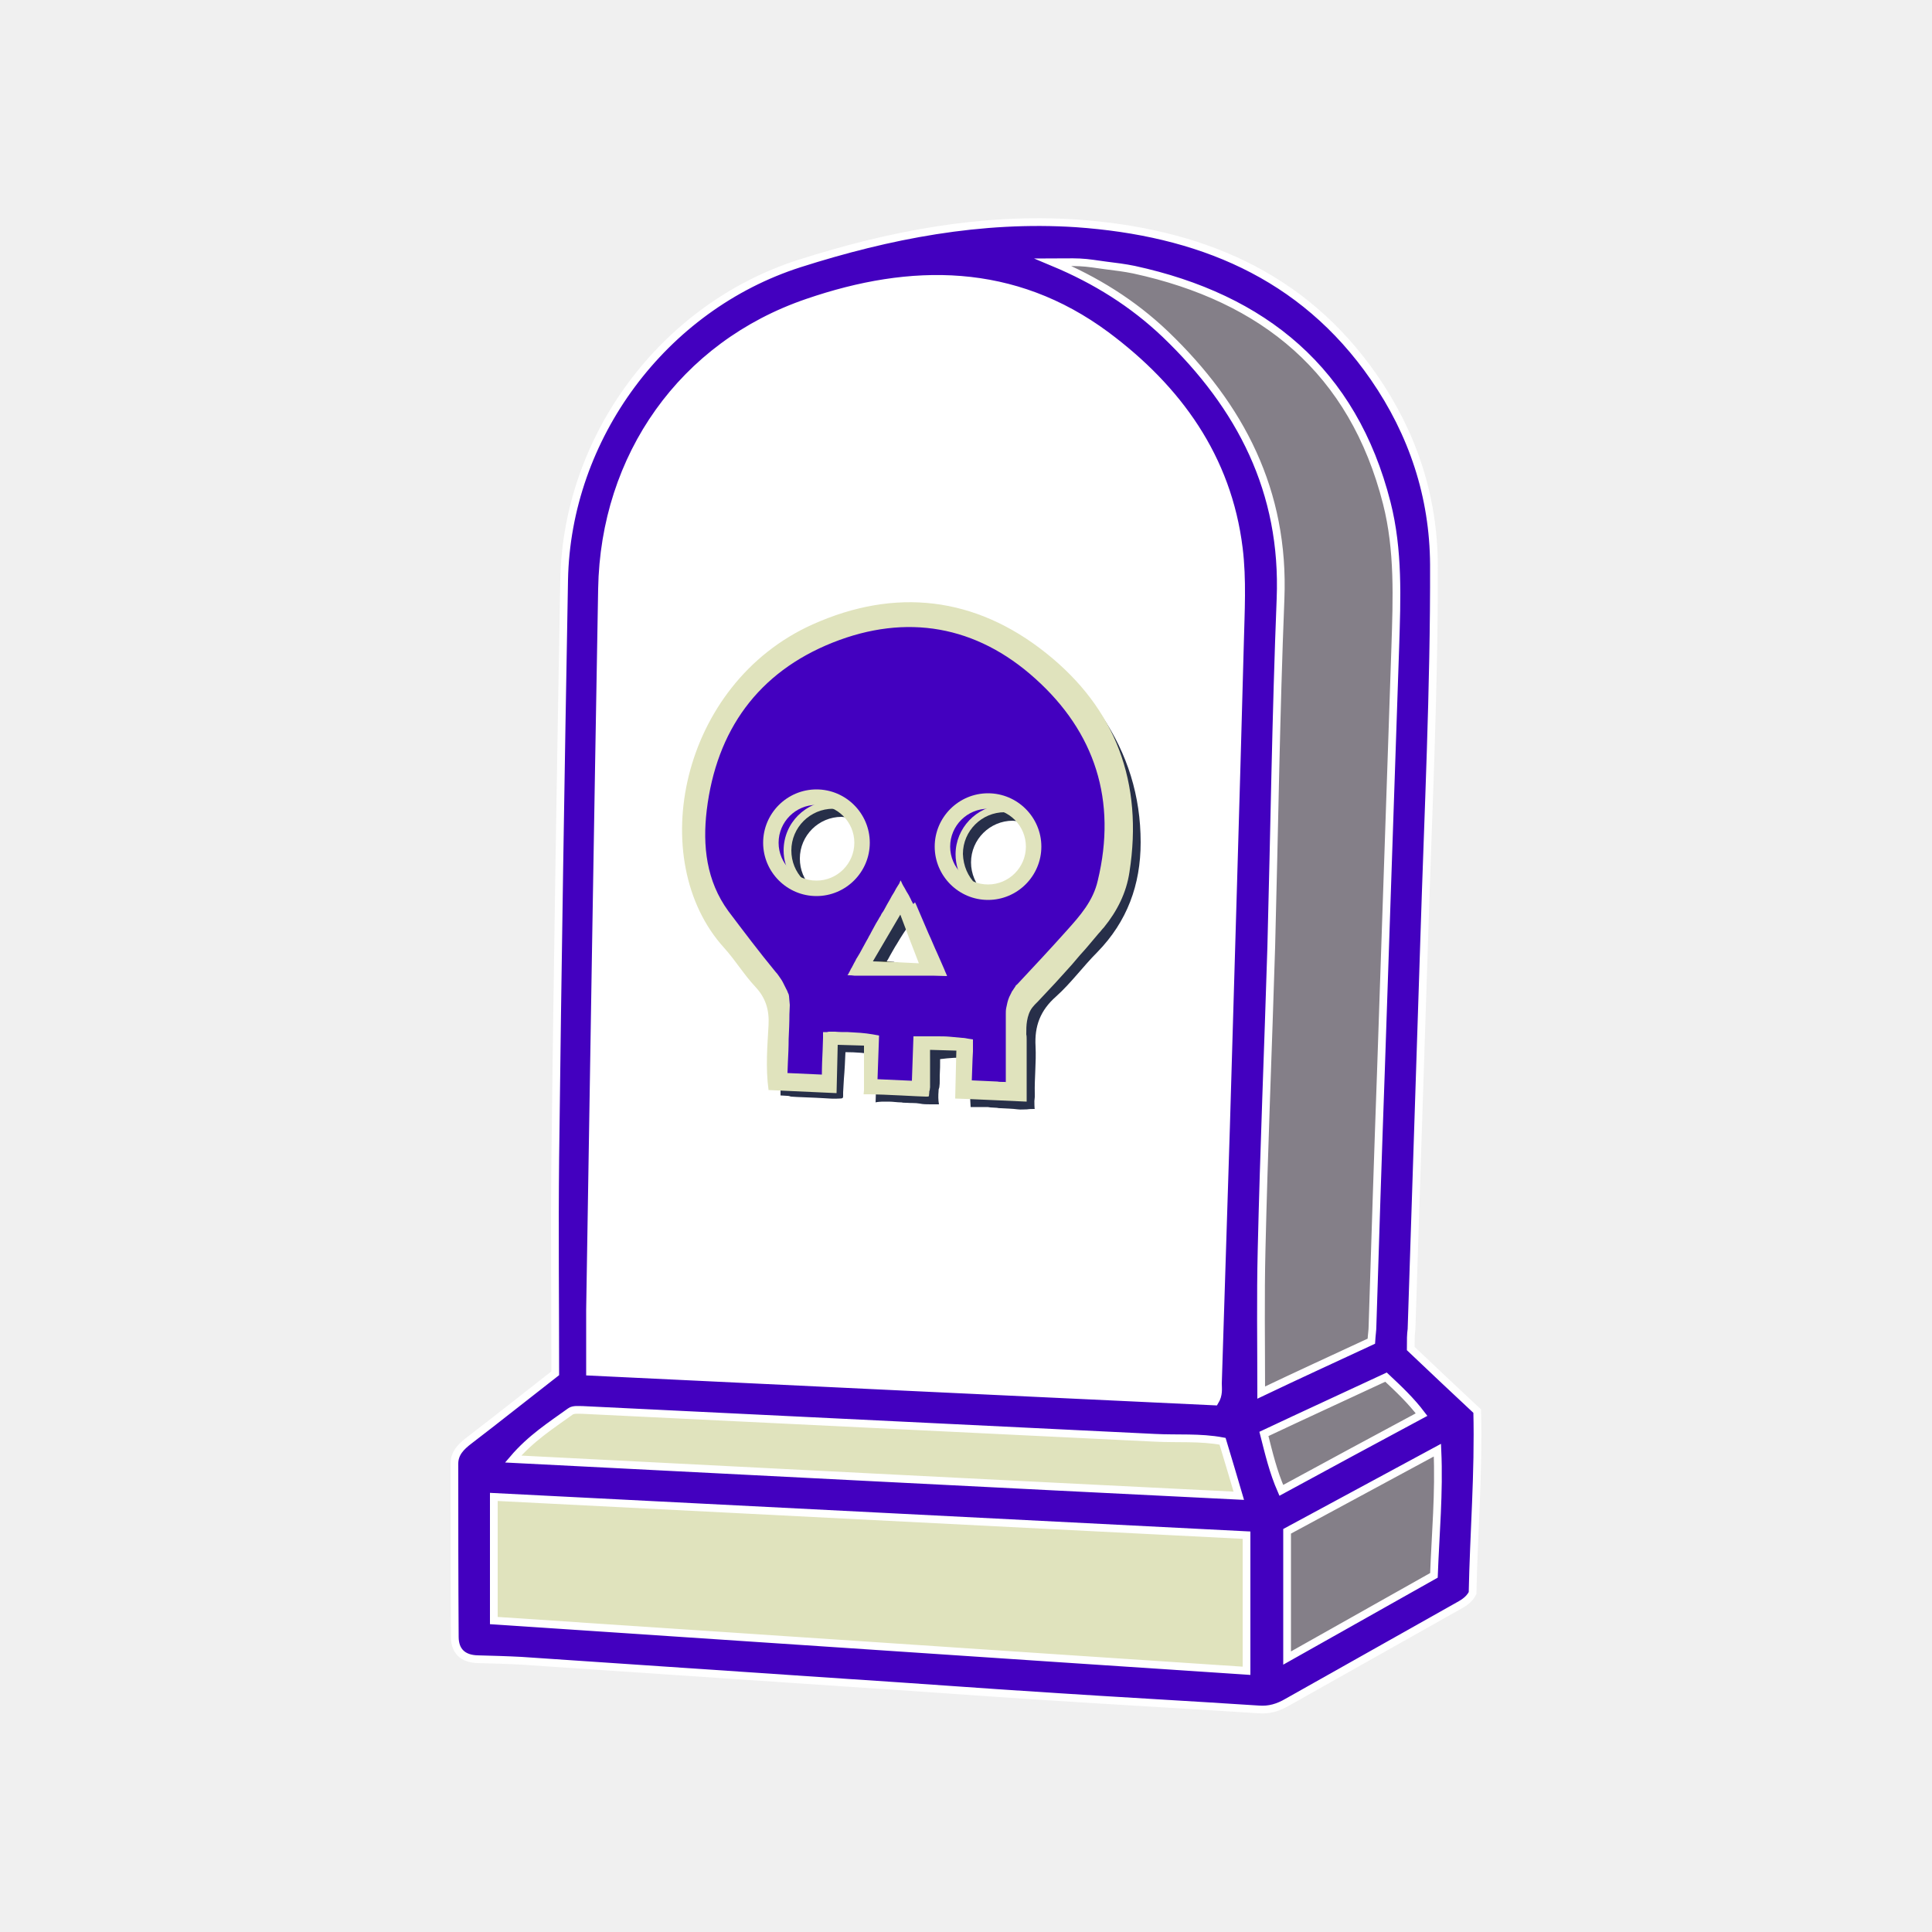
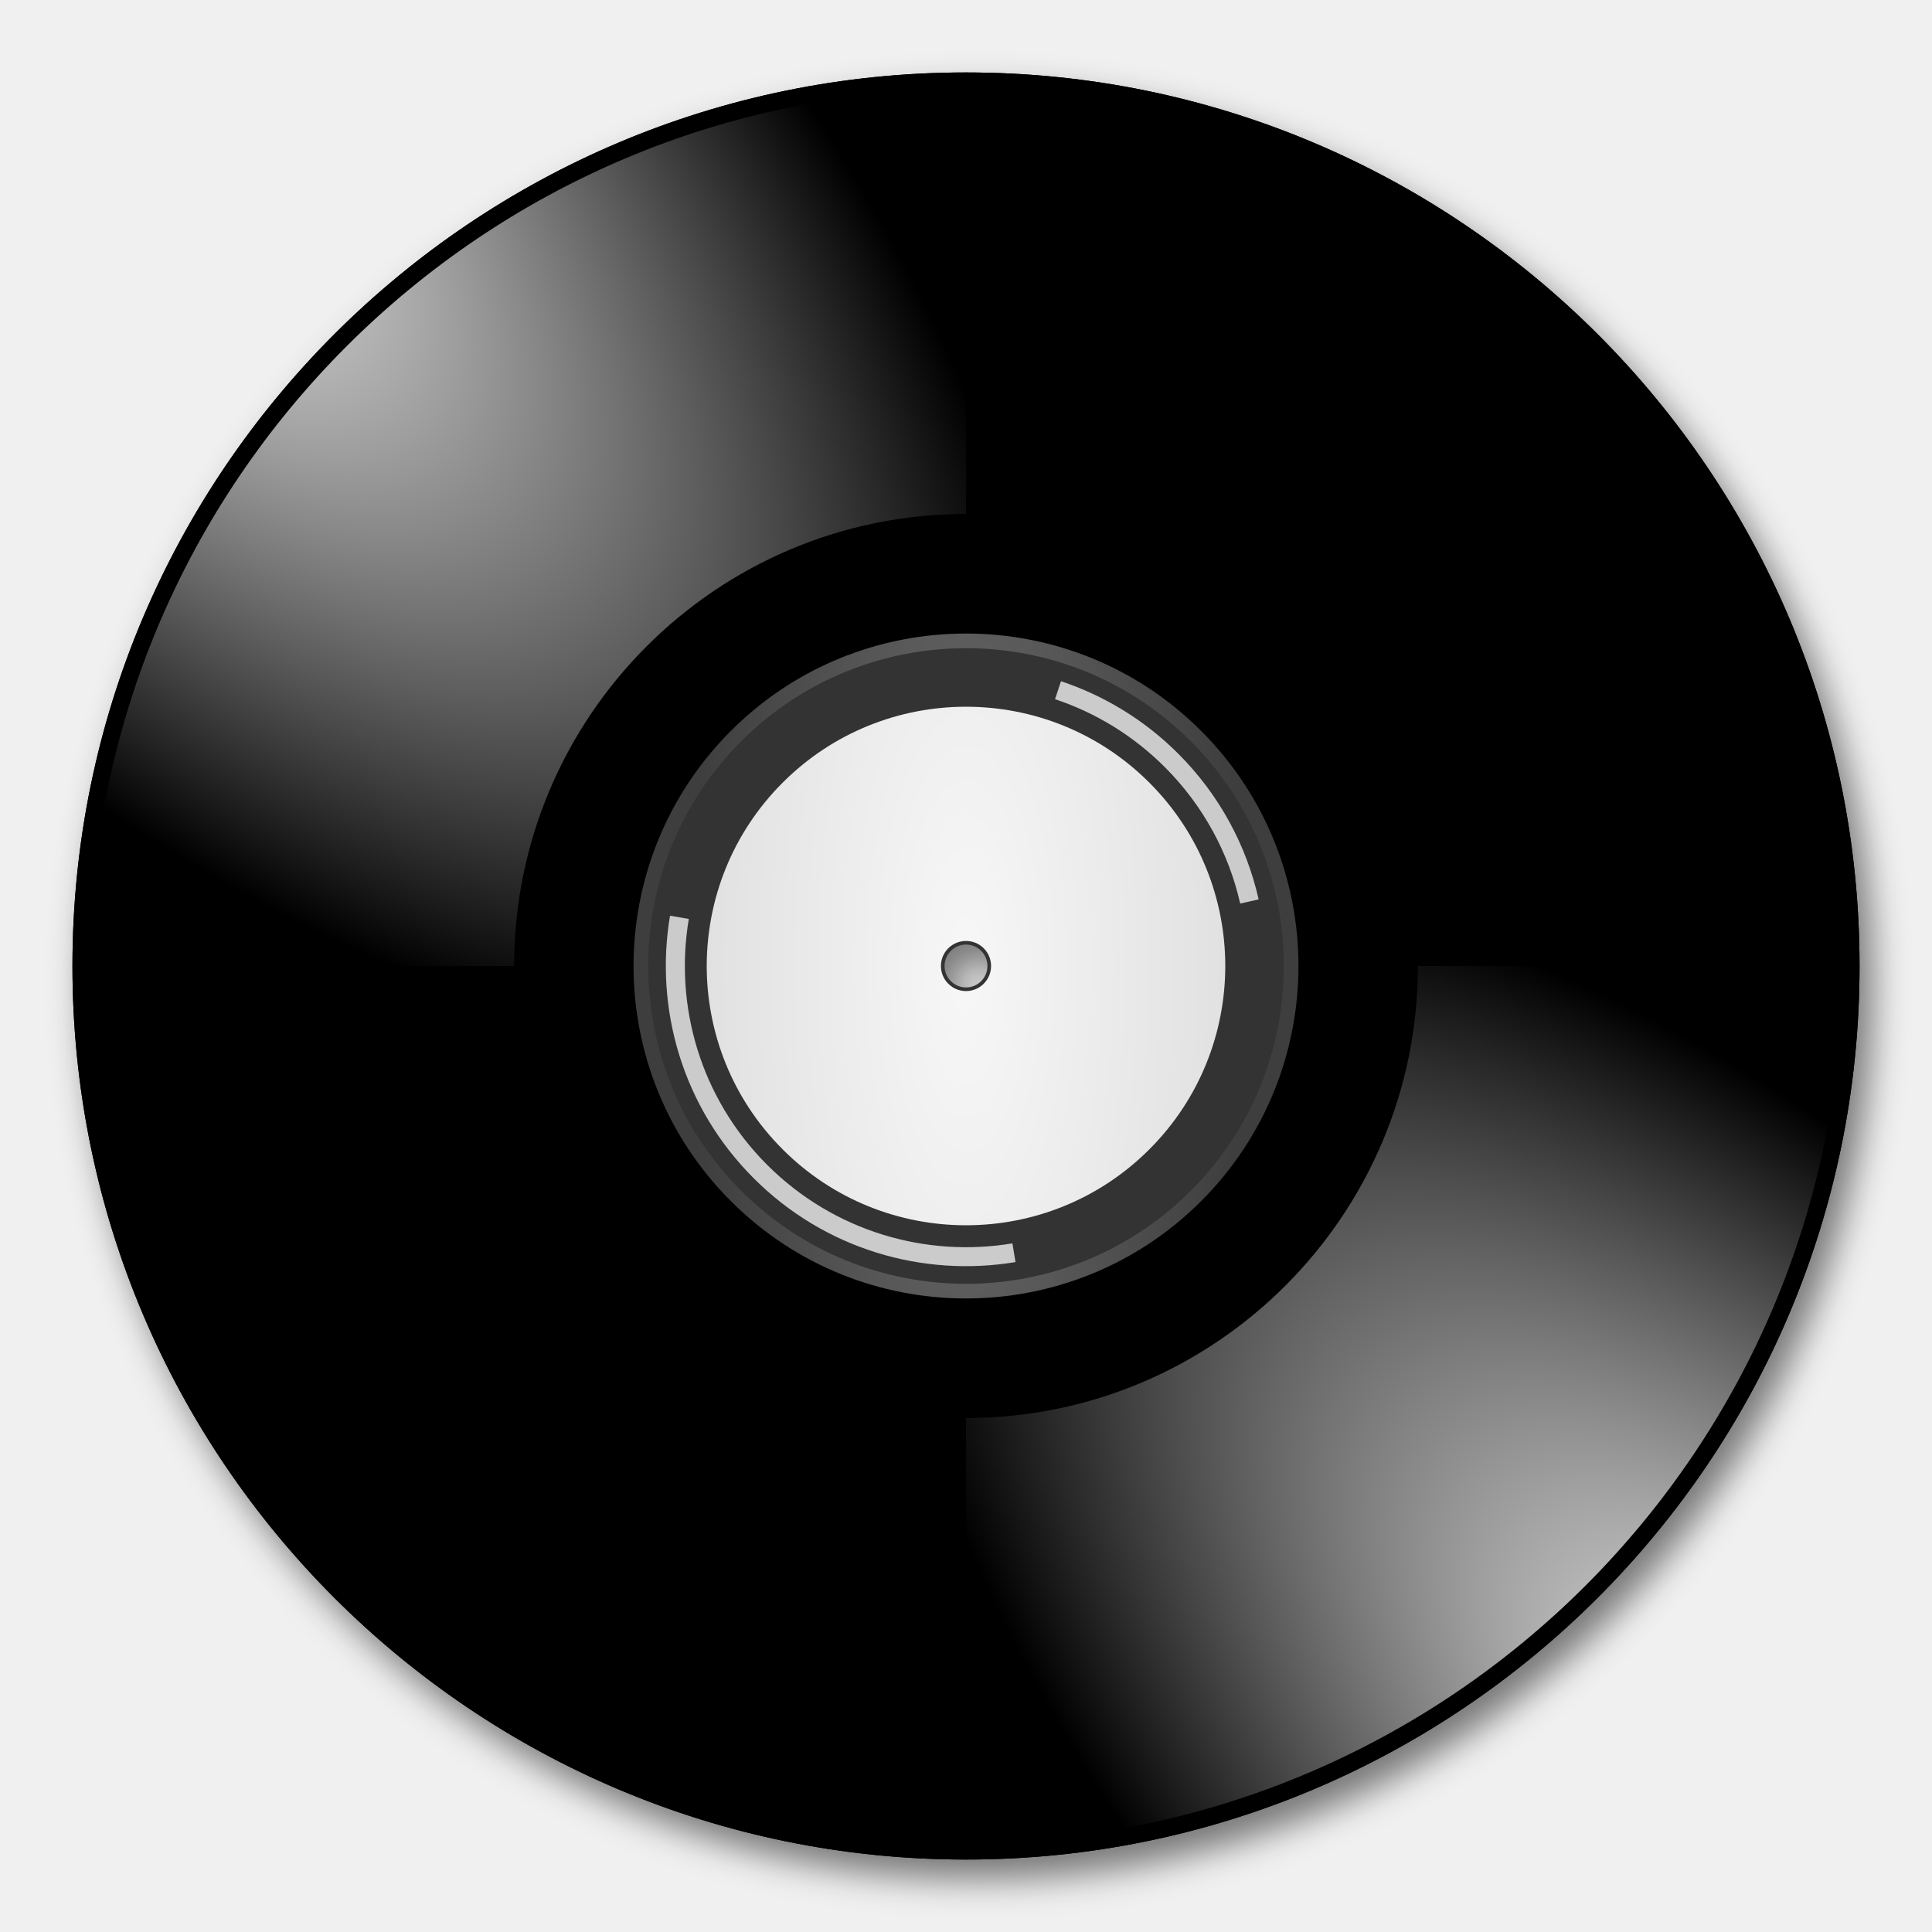
- <svg xmlns="http://www.w3.org/2000/svg" version="1.1" id="Capa_1" x="0px" y="0px" viewBox="0 0 500 500" style="enable-background:new 0 0 500 500;" xml:space="preserve">
-   <style type="text/css">
- 	.st0{fill:#FFFFFF;stroke:#000000;stroke-width:0.5;stroke-miterlimit:10;}
- 	.st1{fill:#E0E3BD;stroke:#000000;stroke-width:0.5;stroke-miterlimit:10;}
- 	.st2{fill:#847F88;stroke:#000000;stroke-width:0.5;stroke-miterlimit:10;}
- 	.st3{fill:#272F49;}
- 	.st4{fill:#4300BF;stroke:#000000;stroke-width:0.5;stroke-miterlimit:10;}
- 	.st5{fill:#E0E3BD;}
- 	.st6{fill:#4300BF;stroke:#FFFFFF;stroke-width:2;stroke-miterlimit:10;}
- </style>
-   <g>
-     <g id="Color_Stone_3.0_1_">
-       <path class="st0" d="M149.1,190.5c-0.5-14.6-1.7-29.4-0.3-43.9c1.4-14.6,5.7-29.3,15-40.7c5.1-6.3,11.6-11.3,18-16.3    c10-7.7,20.2-15.4,32.1-20c30.2-11.6,65.8,0.8,88.4,23.9c4.8,4.9,9.1,10.3,12.6,16.2c13.5,22.8,13.1,50.9,12.3,77.4    c-1.7,59.6-3.1,119.2-4.3,178.8c-43.1,2.2-86.3,1.9-129.3-1c-13.6-0.9-27.3-2-40.5-5.7c-2.8-0.8-4.3-0.9-4.6-3.9    c-0.3-3.5-0.6-7-0.9-10.5c-0.5-7-0.8-14.1-0.9-21.1c-0.3-14.2,0-28.4,0.5-42.6s1.2-28.4,1.7-42.7s0.8-28.5,0.4-42.8    C149.2,194,149.1,192.3,149.1,190.5z" />
-       <path class="st1" d="M123.9,423.9c68.3,7.6,137,10.1,205.6,12.6c0.1-15.6-1-31.3-3.4-46.8c-17.9,2.5-36,1.5-54,0.5    c-14.9-0.9-29.8-1.7-44.7-2.5c-9.6-0.5-19.3-1.1-28.9-1.6c-9.7-0.5-19.4-1-29.1-1.5c-9.7-0.5-19.5-0.9-29.2-1.2    c-4.9-0.2-9.7-0.3-14.6-0.4c-1.7,0-3.2-0.2-3.5,1.7c-0.3,2.1,0.1,4.5,0.2,6.6c0.5,9.7,0.9,19.3,1.4,29    C123.7,421.5,123.8,422.7,123.9,423.9z" />
-       <path class="st1" d="M138.3,366.3c2-1.9,4.1-3.9,6.8-4.8c2.3-0.8,4.8-0.7,7.3-0.7c47.3,1.5,94.6,3.1,141.8,4.8    c6.7,0.2,13.4,0.5,20,1.3c1.8,0.2,3.6,0.5,5,1.7c1.1,1,1.8,2.4,2.3,3.9c2.8,7.2,4.5,14.7,5.2,22.4c-15-6.3-32.2-2.2-48.4-3.4    c-7.2-0.5-14.2-2.1-21.4-3c-16.4-2.1-33-0.5-49.6-0.4c-17.7,0.1-35.4-1.6-53.1-3.2c-7.3-0.7-14.6-1.4-21.8-2    c-1.7-0.2-7.9,0.2-8.2-2.2c-0.2-2.2,4-5,5.3-6.2C132.5,371.7,135.4,369,138.3,366.3z" />
-       <path class="st2" d="M326.5,172.9c0.7-10.3,1.5-20.6-0.1-30.8c-2.7-16.8-11.8-32-23.1-44.6s-25.1-22.9-38.6-33    c31.3-3.1,65.8,6.2,84.3,31.6c17.5,23.9,17.2,56,16.3,85.6c-1.8,56.7-3.6,113.3-5.4,170c-9.6,5.4-19.9,9.5-30.6,12.2    c-2.4,0.6-5.8,1.2-7.5-1c-1.4-1.8-1-3.8-0.8-5.9c0.6-6.3,0-13,0-19.4c0-13.4,0.1-26.7,0.3-40c0.2-13.3,0.5-26.6,1-39.9    c0.4-13.3,1-26.7,1.7-40s1.4-26.6,2.3-39.8C326.3,176.1,326.4,174.5,326.5,172.9z" />
-       <path class="st2" d="M332.2,431.6c14.5-5.2,28.5-11.5,42-18.9c0.8-0.4,1.6-0.9,2.1-1.7c0.4-0.7,0.5-1.5,0.6-2.3    c1.4-11.8,2.8-23.8,1.7-35.6c-0.1-1.3-0.4-2.8-1.6-3.2c-0.8-0.3-1.8,0-2.6,0.4c-13,5.4-26,10.8-39,16.3c-2.6,1.1-5.5,2.4-7.4,4.6    c-1.6,1.9-0.8,5.1-0.8,7.5c0,7.1,0.7,14.3,2.1,21.3C330.1,423.8,331.1,427.7,332.2,431.6z" />
-       <path class="st2" d="M327,389c0.5,0.8,1.1,1.5,2,1.7c0.8,0.2,1.7-0.3,2.4-0.7c15.2-8.5,30.4-16.9,45.6-25.4    c-5.7-3.9-11.3-7.9-17-11.8c-0.6-0.4-1.3-0.9-2-1c-1-0.2-1.9,0.1-2.9,0.5c-9.8,3.4-19.5,6.8-29.3,10.2c-2.6,0.9-5.5,2-6.8,4.5    c-0.2,0.4,1.5,1.3,1.7,1.6c0.3,0.6,0.2,1.6,0.2,2.3c0.1,2.1,0.5,4.3,1,6.3C322.9,381.5,324.6,385.5,327,389z" />
-     </g>
-     <g id="Color_Skull_3.0_1_">
-       <path class="st3" d="M202.5,270.3c1.7-6-1.5-11.4-6.1-16.8c-7.1-8.3-13.6-17-15.1-28.6c-3.3-26.2,11.3-51.8,35.4-61.1    c25.3-9.8,53.3-1,68.4,21.4c6.7,9.9,10.1,20.8,10.1,32.8c0,11-3.5,20.5-11.2,28.4c-3.7,3.7-6.8,8-10.7,11.5    c-4.1,3.6-5.6,7.7-5.3,12.9c0.2,4.1-0.3,8.2-0.2,12.3c0,0.3,0,0.6,0,0.8c0,0.4-0.1,0.7-0.1,1c0,0.2,0,2.1,0.1,2.1    c-0.7,0-1.4,0-2,0.1c-0.8,0-1.6,0.1-2.4,0c-1.5-0.2-2.9-0.2-4.4-0.3c-0.3,0-0.6,0-1-0.1c-0.6,0-1.1-0.1-1.7-0.1    c-0.2,0-0.4-0.1-0.7-0.1s-0.6,0-0.9,0c-1.1,0-2.3,0-3.5,0c0-0.6-0.1-1.2-0.1-1.8c-0.1-1.2-0.1-2.4-0.1-3.6c0-2.3-0.1-4.6-0.1-6.9    c0-0.1,0-0.2-0.1-0.3c-0.1-0.1-0.2-0.1-0.3-0.1c-2.4-0.2-4.8,0-7.2,0.3c0,1.4,0,2.8-0.1,4.3c0,0.4,0,0.8,0,1.2    c0,0.6,0,1.1-0.1,1.7c0,0.2-0.1,0.3-0.1,0.4c-0.1,0.2-0.1,0.5-0.1,0.7c-0.1,1.1-0.1,2.3,0.1,3.4c-0.7,0-1.4,0-2.2,0    c-0.9,0-1.9,0-2.8-0.2c-1.1-0.2-2.3-0.1-3.4-0.2c-0.4,0-0.9,0-1.3-0.1c-1.1,0-2.2-0.2-3.3-0.2c-0.6,0-1.1,0-1.7,0    c-0.1,0-1.6,0.1-1.7,0.2c0-1,0.1-2.1,0.1-3.1c0-0.5,0-1,0.1-1.6c0-0.5,0.1-1,0.1-1.5c0-2,0-4-0.1-6.1c-2.6-0.5-5.3-0.7-8-0.7    c-0.1,2.3-0.2,4.6-0.4,6.9c-0.1,1.1-0.1,2.3-0.2,3.5c0,0.3,0,0.6,0,0.9c0,0.2,0,0.4-0.1,0.5c-0.1,0.2-0.6,0.2-0.8,0.2    c-1.4,0.1-2.9,0-4.3-0.1c-0.6,0-1.3-0.1-1.9-0.1c-1.6-0.1-3.2-0.1-4.8-0.2c-0.5,0-1.1-0.1-1.6-0.1c-0.3-0.1-0.6-0.2-1-0.2    c-0.1,0-1.7-0.1-1.7-0.1c0-0.1,0-0.2,0-0.3c0-1.1,0-2.3,0-3.5c0-0.5-0.1-1,0.1-1.5c0.1-0.2,0-0.4,0-0.6c0-0.5,0-1,0-1.5    c0-1.3,0.1-2.5,0.1-3.8C202.4,272.3,202.4,271.9,202.5,270.3z M234.9,251.9c0.9,0.1,1.8,0.1,2.7,0.2c1.4,0.1,2.9,0.2,4.3,0.4    c-0.5-1.5-1-3-1.6-4.4c-0.2-0.6-0.5-1.1-0.7-1.6s-0.5-0.9-0.7-1.4c-0.1-0.1-0.1-0.3-0.1-0.4c-0.1-0.5-0.3-0.9-0.4-1.4    c-0.5-1.2-0.9-2.5-1.4-3.8c-0.2-0.6-0.4-1.1-0.7-1.7c0,0.1-0.2,0.4-0.2,0.4c-0.1,0.2-0.3,0.4-0.4,0.6c-1.3,1.8-2.5,3.6-3.6,5.5    c-0.6,0.9-1.1,1.9-1.7,2.9c-0.3,0.5-0.5,1-0.8,1.4c-0.1,0.2-0.2,0.4-0.3,0.6c-0.1,0.4-0.5,0.8-0.8,1.2c-0.4,0.5-0.8,1-1.1,1.6    c0,0,0.3,0,0.4,0c0.1,0,0.3,0,0.4,0c0.3,0,0.6,0,0.9,0c0.6,0,1.1,0,1.7-0.1c0.2,0,0.5-0.1,0.7-0.1c0.3,0,0.6,0,0.9,0.1    c0.6,0,1.1,0.1,1.7,0.1C234.4,251.8,234.7,251.8,234.9,251.9z" />
-       <path class="st4" d="M200.2,267.5c1.6-5.9-1.5-11.2-6-16.5c-7-8.2-13.4-16.7-14.8-28c-3.2-25.7,11.1-50.7,34.7-59.8    c24.8-9.6,52.2-1,67.1,21c6.5,9.7,9.9,20.4,10,32.1c0,10.8-3.4,20.1-11,27.8c-3.6,3.7-6.6,7.9-10.5,11.2c-4,3.5-5.5,7.5-5.2,12.7    c0.2,4-0.3,8-0.2,12c0,0.3,0,0.5,0,0.8s-0.1,0.7-0.1,1c0,0.2,0,2,0.1,2c-0.7,0-1.3,0-2,0c-0.8,0-1.6,0.1-2.4,0    c-1.4-0.2-2.9-0.2-4.3-0.3c-0.3,0-0.6,0-0.9-0.1c-0.6,0-1.1-0.1-1.7-0.1c-0.2,0-0.4-0.1-0.6-0.1c-0.3,0-0.6,0-0.9,0    c-1.1,0-2.3,0-3.4,0c0-0.6-0.1-1.1-0.1-1.7c-0.1-1.2-0.1-2.3-0.1-3.5c0-2.3-0.1-4.5-0.1-6.8c0-0.1,0-0.2-0.1-0.3    c-0.1-0.1-0.2-0.1-0.3-0.1c-2.3-0.2-4.7,0-7,0.3c0,1.4,0,2.8-0.1,4.2c0,0.4,0,0.8,0,1.2c0,0.5,0,1.1-0.1,1.7    c0,0.2-0.1,0.3-0.1,0.4c-0.1,0.2-0.1,0.5-0.1,0.7c-0.1,1.1-0.1,2.2,0.1,3.3c-0.7,0-1.4,0-2.1,0c-0.9,0-1.8,0-2.7-0.2    c-1.1-0.2-2.2-0.1-3.4-0.2c-0.4,0-0.9,0-1.3-0.1c-1.1,0-2.1-0.2-3.2-0.2c-0.6,0-1.1,0-1.7,0c-0.1,0-1.6,0.1-1.6,0.2    c0-1,0.1-2,0.1-3.1c0-0.5,0-1,0.1-1.5c0-0.5,0.1-1,0.1-1.5c0-2,0-4-0.1-6c-2.6-0.4-5.2-0.7-7.8-0.7c-0.1,2.3-0.2,4.5-0.3,6.8    c-0.1,1.1-0.1,2.3-0.2,3.4c0,0.3,0,0.6,0,0.9c0,0.2,0,0.4-0.1,0.5c-0.1,0.2-0.6,0.2-0.8,0.2c-1.4,0.1-2.8,0-4.2-0.1    c-0.6,0-1.3-0.1-1.9-0.1c-1.6-0.1-3.2-0.1-4.7-0.2c-0.5,0-1-0.1-1.6-0.1c-0.3,0-0.6-0.2-1-0.2c-0.1,0-1.6-0.1-1.6-0.1    c0-0.1,0-0.2,0-0.3c0-1.1,0-2.3,0-3.4c0-0.5-0.1-1,0.1-1.4c0.1-0.2,0-0.4,0-0.6c0-0.5,0-1,0-1.5c0-1.2,0.1-2.5,0.1-3.7    C200.1,269.4,200.1,269.1,200.2,267.5z M232,249.4c0.9,0.1,1.8,0.1,2.6,0.2c1.4,0.1,2.8,0.2,4.2,0.4c-0.5-1.4-0.9-2.9-1.5-4.4    c-0.2-0.6-0.5-1.1-0.7-1.6s-0.5-0.9-0.7-1.4c-0.1-0.1-0.1-0.3-0.1-0.4c-0.1-0.5-0.3-0.9-0.4-1.4c-0.5-1.2-0.9-2.5-1.4-3.7    c-0.2-0.6-0.4-1.1-0.7-1.7c0,0.1-0.2,0.3-0.2,0.4c-0.1,0.2-0.3,0.4-0.4,0.6c-1.2,1.8-2.4,3.6-3.5,5.4c-0.6,0.9-1.1,1.9-1.6,2.8    c-0.3,0.5-0.5,0.9-0.8,1.4c-0.1,0.2-0.2,0.4-0.3,0.6c-0.1,0.4-0.5,0.8-0.8,1.1c-0.4,0.5-0.7,1-1.1,1.5c0,0,0.3,0,0.4,0    c0.1,0,0.3,0,0.4,0c0.3,0,0.6,0,0.9,0c0.6,0,1.1,0,1.7-0.1c0.2,0,0.5-0.1,0.7-0.1c0.3,0,0.6,0,0.9,0.1c0.6,0,1.1,0.1,1.7,0.1    C231.5,249.4,231.8,249.4,232,249.4z" />
-     </g>
-     <g id="Skull_3.0_1_">
-       <path class="st5" d="M270.7,169c-18.3-14.6-39-17-60.4-7.4c-34.3,15.4-43.5,61-22.9,83.7c2.9,3.2,5.1,6.9,8.1,10.1    c2.7,2.9,3.6,6,3.4,9.9c-0.3,5.4-0.8,10.9,0,16.8l17.6,0.8l0.3-12.5l6.8,0.2v0.1c0,0.1,0,0.2,0,0.3c0,0.1,0,0.3,0,0.4    c0,0.2,0,0.4,0,0.5c0,0.2,0,0.4,0,0.6s0,0.5,0,0.7c0,0.3,0,0.5,0,0.8s0,0.6,0,0.9s0,0.6,0,0.9s0,0.6,0,0.9s0,0.6,0,0.9    s0,0.6,0,0.9s0,0.5,0,0.8c0,0.2,0,0.5,0,0.8c0,0.2,0,0.5,0,0.7s0,0.4,0,0.6c0,0.1,0,0.3,0,0.5c0,0.1,0,0.2,0,0.3    c0,0.3-0.1,0.6-0.1,1c0.1,0,0.1,0,0.2,0h0.1l0,0h0.1c0.1,0,0.3,0,0.4,0c0.3,0,0.6,0,0.9,0c1.2,0,2.3,0.1,3.5,0.1    c1.4,0.1,2.9,0.1,4.4,0.2c1.3,0.1,2.7,0.1,4,0.2c0.8,0,1.6,0.1,2.5,0.1c0.1,0,0.2,0,0.3,0c0.2,0,0.3,0,0.5-0.1    c0-0.3,0.1-0.7,0.1-1v-0.1c0-0.1,0-0.3,0.1-0.4c0-0.3,0.1-0.6,0.1-0.8c0-0.2,0-0.4,0-0.6s0-0.4,0-0.5c0-0.2,0-0.3,0-0.5    s0-0.4,0-0.6s0-0.5,0-0.8s0-0.6,0-0.8c0-0.3,0-0.6,0-0.9s0-0.6,0-0.9s0-0.6,0-0.9s0-0.6,0-0.9c0-0.2,0-0.5,0-0.8    c0-0.2,0-0.4,0-0.6s0-0.3,0-0.5c0-0.1,0-0.2,0-0.3v-0.1l6.8,0.2l-0.3,12.4c1.1,0,18.5,0.8,18.5,0.8c0-3.6,0-7.2,0-10.9    c0-1.7,0-3.4,0-5.1c0-0.5,0-1-0.1-1.4c0-1.2,0-2.4,0.2-3.5c0.2-1.2,0.6-2.5,1.4-3.5c0.2-0.2,0.4-0.5,0.6-0.7    c0.3-0.3,0.5-0.5,0.8-0.8c0.5-0.5,1-1.1,1.5-1.6c1-1.1,2-2.1,3-3.2c1-1.1,1.9-2.1,2.9-3.2c1-1.1,1.9-2.1,2.8-3.2    c0.9-1.1,1.9-2.1,2.8-3.2c0.9-1.1,1.8-2.1,2.7-3.2c0.5-0.5,0.9-1.1,1.4-1.6c3.4-4.2,5.8-8.9,6.6-14.3    C295.9,202.6,288.8,183.4,270.7,169z M214,267.1c-0.2,0-0.4,0-0.7,0c-0.1,0-0.2,0-0.3,0c0,0.5,0,1,0,1.5c0,1-0.1,2.1-0.1,3.1    c-0.1,2.1-0.2,4.3-0.2,6.4l-8.9-0.4c0-0.9,0.1-1.8,0.1-2.7c0.1-2,0.2-4,0.2-6.1c0.1-2.1,0.2-4.3,0.2-6.4c0-0.8,0.1-1.6,0.1-2.4    c0-0.4-0.1-0.8-0.1-1.1c0-0.4-0.1-0.8-0.1-1.2c0-0.2-0.1-0.3-0.1-0.5c-0.1-0.1-0.1-0.3-0.2-0.4c-0.1-0.3-0.2-0.6-0.4-0.9    c-0.3-0.6-0.6-1.2-0.9-1.8c-0.3-0.6-0.7-1.1-1.1-1.7c-0.2-0.3-0.5-0.7-0.8-1c-4.2-5.1-8.2-10.4-12.2-15.7    c-5.7-7.8-6.7-16.9-5.6-26.1c2.5-20.7,13.3-35.7,32.6-43.4c19.1-7.6,37.2-4.4,52.4,9.3c15.5,13.9,21.2,31.6,16.2,52.3    c-1.2,5.3-4.6,9.1-8,12.9c-4.2,4.7-8.5,9.3-12.8,13.9c-0.2,0.2-0.4,0.3-0.5,0.5c0,0.1,0,0.1-0.1,0.2c-0.1,0.1-0.1,0.2-0.2,0.3    c-0.1,0.2-0.3,0.4-0.4,0.6c-0.1,0.1-0.1,0.2-0.2,0.3c-0.1,0.1-0.1,0.1-0.1,0.2c-0.2,0.4-0.4,0.8-0.6,1.2c-0.4,0.9-0.6,1.9-0.8,2.9    c-0.1,0.5-0.1,1-0.1,1.5c0,0.2,0,0.5,0,0.7c0,0.1,0,0.2,0,0.4c0,0.2,0,0.4,0,0.6c0,0.3,0,0.7,0,1c0,0.6,0,1.1,0,1.7    c0,1.1,0,2.3,0,3.4s0,2.3,0,3.4s0,2.3,0,3.4c0,0.6,0,1.1,0,1.7c0,0.3,0,0.6,0,0.9c0,0.1,0,0.2,0,0.3v0.1c-0.1,0.1-0.2,0-0.2,0    c-0.1,0-0.3,0-0.4,0c-0.5,0-1.1,0-1.6-0.1c-2.2-0.1-4.4-0.2-6.6-0.3c0.1-1.9,0.1-3.8,0.2-5.6c0-0.6,0.1-1.3,0.1-1.9    c0-0.8,0-1.5,0-2.3c0-0.3,0-0.5,0-0.8l-1.3-0.2c-0.5-0.1-1-0.2-1.5-0.2c-1.1-0.1-2.1-0.2-3.2-0.3c-1.1-0.1-2.2-0.1-3.3-0.1    s-2.2,0-3.3,0c-0.9,0-1.9,0-2.8,0l-0.4,11.5l-8.9-0.4l0.4-11.3c-0.5-0.1-1.1-0.2-1.6-0.3c-1.1-0.2-2.1-0.3-3.2-0.4    c-1.1-0.1-2.2-0.1-3.3-0.2c-1.1,0-2.2,0-3.3-0.1c-0.5,0-1.1,0-1.6,0" />
-       <path class="st5" d="M236.2,233.7c-0.1-0.1-0.1-0.3-0.2-0.4c-0.2-0.3-0.3-0.7-0.5-1c-0.1-0.2-0.2-0.4-0.3-0.6    c-0.1-0.2-0.2-0.3-0.3-0.5c-0.4-0.6-0.7-1.3-1.1-1.9c-0.2-0.3-0.3-0.6-0.5-1c0-0.1-0.1-0.2-0.1-0.2c0-0.1-0.1-0.2-0.1-0.2    c-0.1,0-0.1,0-0.1,0.1s-0.1,0.1-0.1,0.2c0,0.1-0.1,0.2-0.1,0.3c-0.1,0.2-0.2,0.4-0.3,0.5c-0.4,0.6-0.8,1.3-1.1,1.9    c-0.4,0.6-0.8,1.3-1.1,1.9c-0.5,0.8-0.9,1.6-1.4,2.5c-0.2,0.3-0.3,0.6-0.5,0.8c-0.2,0.3-0.4,0.6-0.5,0.9c-0.2,0.3-0.4,0.6-0.6,1    c-0.2,0.3-0.4,0.7-0.6,1c-0.2,0.4-0.4,0.7-0.6,1.1c-0.2,0.4-0.4,0.7-0.6,1.1c-0.2,0.4-0.4,0.8-0.6,1.1c-0.2,0.4-0.4,0.8-0.6,1.1    c-0.2,0.4-0.4,0.7-0.6,1.1c-0.2,0.4-0.4,0.7-0.6,1.1c-0.2,0.4-0.4,0.7-0.6,1.1c-0.2,0.3-0.4,0.7-0.6,1c-0.2,0.3-0.4,0.6-0.5,0.9    c-0.2,0.3-0.3,0.6-0.5,0.9c-0.1,0.3-0.3,0.5-0.4,0.8c-0.1,0.2-0.3,0.4-0.4,0.7c-0.1,0.2-0.2,0.4-0.3,0.6c-0.1,0.1-0.2,0.3-0.2,0.4    c-0.1,0.1-0.1,0.2-0.2,0.3l-0.1,0.1h0.1c0.6,0,1.1,0,1.7,0.1c0.1,0,0.2,0,0.4,0c0.1,0,0.3,0,0.4,0c0.1,0,0.1,0,0.2,0    c0.1,0,0.2,0,0.3,0s0.2,0,0.4,0c0.1,0,0.3,0,0.4,0c0.2,0,0.4,0,0.5,0c0.2,0,0.4,0,0.6,0c0.2,0,0.4,0,0.6,0c0.2,0,0.5,0,0.7,0    s0.5,0,0.7,0c0.3,0,0.5,0,0.8,0s0.5,0,0.8,0s0.6,0,0.8,0c0.3,0,0.6,0,0.9,0s0.6,0,0.9,0s0.6,0,0.9,0s0.6,0,0.9,0    c0.3,0,0.6,0,0.9,0c0.3,0,0.6,0,0.9,0c0.3,0,0.6,0,0.9,0c0.3,0,0.6,0,0.9,0c0.3,0,0.6,0,0.8,0c0.3,0,0.5,0,0.8,0s0.5,0,0.8,0    c0.2,0,0.5,0,0.7,0s0.5,0,0.7,0s0.4,0,0.6,0c0.2,0,0.4,0,0.6,0c0.2,0,0.3,0,0.5,0l3.6,0.1c0.1,0,0.1,0,0.1,0    c-0.2-0.6-0.5-1.1-0.7-1.7c-0.6-1.4-1.2-2.7-1.8-4.1c-0.8-1.7-1.5-3.5-2.3-5.2c-0.7-1.6-1.4-3.3-2.1-4.9c-0.5-1.1-0.9-2.2-1.4-3.2    C236.4,234.1,236.3,233.9,236.2,233.7C236.2,233.8,236.2,233.8,236.2,233.7z M225.9,248.8c2.4-4.1,4.6-7.8,7.1-12.1    c1.7,4.6,3.1,8.2,4.8,12.6C233.7,249.1,230.3,248.9,225.9,248.8z" />
-     </g>
-     <g id="Stone_3.0_1_">
-       <g>
-         <path class="st6" d="M365.1,349c5.7,5.4,11.5,10.9,17.2,16.2c0.4,16.2-0.9,31.7-1.2,47.1c-1,1.9-2.6,2.7-4.2,3.6     c-14.6,8.2-29.1,16.4-43.7,24.6c-2.4,1.4-4.7,2.1-7.4,1.9c-18.3-1.2-36.7-2.2-55-3.4c-17.2-1.1-34.4-2.4-51.5-3.5     c-28.1-1.9-56.3-3.8-84.4-5.7c-3.8-0.2-7.5-0.3-11.3-0.4s-5.9-2.1-5.9-5.8c-0.1-14.9-0.1-29.9-0.1-44.8c0-2.7,1.7-4.4,3.8-6     c7.2-5.5,14.2-11.1,22.3-17.4c0-18.2-0.2-36.9,0-55.6c0.6-49.9,1.4-99.8,2.3-149.7c0.7-36.9,25.6-70.6,60.9-81.9     c23.2-7.4,47-12,71.6-10.4c31.4,2.2,58.5,13,77.1,39.9c10,14.5,15.4,30.7,15.5,48.4c0.1,32.2-1.5,64.3-2.5,96.5     c-1.1,33.8-2.2,67.6-3.3,101.4C365.1,345.4,365.1,346.7,365.1,349z M152.7,355c54.2,2.6,108.1,5.2,161.7,7.7     c1.1-1.8,0.8-3.3,0.8-4.7c0.7-22.1,1.4-44.3,2.1-66.5c1.2-41.7,2.5-83.4,3.6-125c0.2-8.2,0.7-16.5-0.3-24.6     c-2.9-23.5-15.8-41.3-34.3-55.1c-24-17.8-50.5-17.7-77.3-8.5c-32.3,11-52.6,39.8-53.2,74.1c-1.1,62.2-2.1,124.4-3.1,186.6     C152.7,344.2,152.7,349.3,152.7,355z M354.9,347.1c0.1-1.7,0.3-2.8,0.3-3.9c0.7-22.2,1.4-44.3,2.2-66.5     c1.2-36.4,2.5-72.9,3.7-109.3c0.4-12.5,0.9-25-2.2-37.2c-8.7-34.2-31.8-53.1-65.4-60.4c-2.4-0.5-4.9-0.8-7.3-1.1     c-2.3-0.3-4.5-0.7-6.8-0.8c-2.2-0.1-4.5,0-6.8,0c11,4.6,20.6,10.6,29,18.6c19.5,18.7,30.9,40.7,29.8,68.5     c-1.2,30-1.6,60.1-2.4,90.1c-0.8,26.1-1.9,52.2-2.5,78.3c-0.3,12.2-0.1,24.5-0.1,37C335.4,356.1,345,351.7,354.9,347.1z      M322.6,432.4c0-12,0-23.4,0-35.1c-65.1-3.3-129.9-6.6-194.8-9.9c0,10.8,0,21.2,0,32C192.8,423.7,257.5,428.1,322.6,432.4z      M316.4,373c-5.8-1.1-11.7-0.6-17.5-0.9c-49.3-2.4-98.7-4.8-148-7.2c-1.1,0-2.5-0.2-3.3,0.4c-5,3.6-10.2,6.9-14.8,12.3     c62.9,3.2,125.1,6.4,187.8,9.5C319.2,382.3,317.9,378,316.4,373z M333.1,396.3c0,10.8,0,21.4,0,32.8c13.1-7.4,25.6-14.4,38-21.4     c0.4-10.8,1.4-21.3,0.9-32.4C358.7,382.5,345.9,389.4,333.1,396.3z M367.9,366.1c-2.8-3.7-5.9-6.6-9.2-9.7     c-10.5,4.9-21,9.7-31.6,14.7c1.3,5.1,2.4,9.8,4.5,14.6C343.9,379,355.8,372.6,367.9,366.1z" />
-       </g>
-     </g>
-     <g id="Eyes_B_3.0_1_">
-       <path class="st0" d="M250.4,214.5c-2.4,3.6-2.6,8.5-0.9,12.5c0.5,1.2,1.2,2.3,2.3,3c2.2,1.3,5,0.1,7.3-1.1c3-1.6,6.1-3.5,7.3-6.7    c0.9-2.3,0.5-5-0.6-7.2c-0.6-1.4-1.5-2.6-2.5-3.7c-0.7-0.7-1.3-1.6-2.4-1.7c-2.5-0.4-5.2,0.4-7.3,1.7    C252.3,212.2,251.2,213.3,250.4,214.5z" />
-       <path class="st0" d="M204.9,215.2c-0.8,1.4-1.4,2.9-1.5,4.5c-0.2,2.7,1.1,5.2,2.3,7.6c0.2,0.5,0.5,1,0.9,1.3s0.9,0.4,1.4,0.5    c5,0.7,10.2-1.3,13.4-5.2c0.6-0.8,1.1-1.6,1.4-2.5c0.4-1.4,0.4-2.8,0.3-4.2c-0.1-2-0.3-4.3-1.8-5.7c-0.7-0.7-1.6-1.2-2.5-1.6    c-1.1-0.6-2.4-1.3-3.6-1.7c-0.9-0.2-2,0.1-2.8,0.4c-2.1,0.7-3.9,2.1-5.4,3.7c-0.4,0.5-0.8,0.9-1.2,1.4c-0.2,0.3-0.4,0.5-0.5,0.8    C205.2,214.6,205.1,215,204.9,215.2z" />
-       <path class="st3" d="M254.5,230.9c-1-0.1-2-0.3-3-0.5c-0.4-0.6-0.7-1.1-1-1.7c-0.3-0.6-0.4-1.1-0.7-1.7c-0.6-1.2-0.9-2.4-1.1-3.7    c-0.4-2.9,0.1-5.9,1.6-8.3s3.9-4.4,6.6-5.3c1.1-0.4,2.4-0.6,3.6-0.2c0.8,0.2,1.4,0.7,2,1.3c0.3,0.3,0.6,0.6,0.8,0.9    c0.2,0.3,0.5,0.6,0.7,0.9c-0.3,0-0.6-0.1-0.9-0.1s-0.7-0.1-1-0.1c-5.9,0-10.8,4.8-10.8,10.8C251.3,226.1,252.5,228.9,254.5,230.9z    " />
-       <path class="st3" d="M206.9,229.1c-0.1,0-0.4-0.6-0.4-0.7c-0.1-0.2-0.3-0.5-0.4-0.8c-0.2-0.5-0.5-1.1-0.6-1.6    c-0.2-0.6-0.2-1.1-0.4-1.7c-0.2-0.7-0.4-1.4-0.6-2.1c-0.4-1.4-0.6-2.8-0.4-4.3c0.2-2.4,1.5-4.7,3.3-6.4s4.1-2.8,6.5-3.3    c0.8-0.2,1.6-0.3,2.5-0.1c1,0.2,1.9,0.8,2.6,1.6c0.4,0.4,0.7,0.8,1,1.2c0.1,0.2,0.3,0.4,0.1,0.6c-0.1,0.1-0.2,0.1-0.3,0.1    c-0.3,0-0.7-0.1-1-0.1s-0.7-0.1-1-0.1c-5.9,0-10.8,4.8-10.8,10.8c0,2.9,1.1,5.5,3,7.5C209.9,229.7,206.9,229.1,206.9,229.1z" />
-       <path class="st5" d="M211.3,231.9c-7.6,0-13.8-6.2-13.8-13.8s6.2-13.8,13.8-13.8s13.8,6.2,13.8,13.8S218.9,231.9,211.3,231.9z     M211.3,208.3c-5.4,0-9.8,4.4-9.8,9.8s4.4,9.8,9.8,9.8s9.8-4.4,9.8-9.8S216.7,208.3,211.3,208.3z" />
-       <path class="st5" d="M255.7,232.9c-7.6,0-13.8-6.2-13.8-13.8s6.2-13.8,13.8-13.8s13.8,6.2,13.8,13.8S263.3,232.9,255.7,232.9z     M255.7,209.3c-5.4,0-9.8,4.4-9.8,9.8s4.4,9.8,9.8,9.8c5.4,0,9.8-4.4,9.8-9.8S261.1,209.3,255.7,209.3z" />
-       <path class="st5" d="M204.9,227c-1.4-2.1-2.1-4.5-2.1-6.9c0-7.1,5.7-12.8,12.8-12.8c0.1,0,0.3,0,0.4,0c0.8,0.8,1.6,1.5,2.2,2.3    c-0.9-0.2-1.7-0.3-2.6-0.3c-5.9,0-10.8,4.8-10.8,10.8c0,2.9,1.1,5.5,3,7.5L204.9,227z" />
-       <path class="st5" d="M252.5,228.8c-1-0.1-2-0.3-3-0.5c-1.4-2.1-2.2-4.6-2.2-7.2c0-6.8,5.4-12.4,12.1-12.8l2.6,2.1    c-0.6-0.1-1.3-0.2-2-0.2c-5.9,0-10.8,4.8-10.8,10.8C249.3,224.1,250.5,226.8,252.5,228.8z" />
-     </g>
+ <svg xmlns="http://www.w3.org/2000/svg" xmlns:xlink="http://www.w3.org/1999/xlink" id="svg2" viewBox="0 0 400 400" version="1.0">
+   <defs id="defs4">
+     <linearGradient id="linearGradient3153">
+       <stop id="stop3155" style="stop-color:#ffffff" offset="0" />
+       <stop id="stop3157" style="stop-color:#ffffff;stop-opacity:0" offset="1" />
+     </linearGradient>
+     <filter id="filter3315">
+       <feGaussianBlur id="feGaussianBlur3317" stdDeviation="3.7" />
+     </filter>
+     <radialGradient id="radialGradient3328" xlink:href="#linearGradient3153" gradientUnits="userSpaceOnUse" cy="209.67" cx="289.43" gradientTransform="matrix(-.86959 .86959 -1.9615 -1.9615 681.51 178.14)" r="92.5" />
+     <radialGradient id="radialGradient3331" xlink:href="#linearGradient3153" gradientUnits="userSpaceOnUse" cy="209.67" cx="289.43" gradientTransform="matrix(.86959 -.86959 1.9615 1.9615 -281.51 221.86)" r="92.5" />
+     <radialGradient id="radialGradient3349" gradientUnits="userSpaceOnUse" cy="192.84" cx="199.28" gradientTransform="matrix(0 2.8729 -1 0 392.84 -372.51)" r="53.688">
+       <stop id="stop3265" style="stop-color:#f7f7f7" offset="0" />
+       <stop id="stop3267" style="stop-color:#e1e1e1" offset="1" />
+     </radialGradient>
+     <radialGradient id="radialGradient3352" gradientUnits="userSpaceOnUse" cy="192.84" cx="199.28" gradientTransform="matrix(0 2.7782 -.82388 0 358.88 -353.65)" r="68.844">
+       <stop id="stop3275" style="stop-color:#6c6c6c" offset="0" />
+       <stop id="stop3277" style="stop-color:#3e3e3e" offset="1" />
+     </radialGradient>
+   </defs>
+   <g id="layer2">
+     <path id="path3309" style="fill-opacity:.509;color:#000000;fill-rule:evenodd;filter:url(#filter3315);fill:#000000" d="m202.71 19c-102.12 0-185 82.88-185 185 0.004 102.12 82.88 185 185 185s185-82.88 185-185-82.88-185-185-185zm0 179.81c2.87 0 5.19 2.32 5.19 5.19s-2.32 5.19-5.19 5.19c-2.86 0-5.18-2.32-5.18-5.19s2.32-5.19 5.18-5.19z" />
+     <path id="path3191" style="fill-rule:evenodd;color:#000000;fill:#000000" d="m200 15c-102.12 0-185 82.88-185 185s82.88 185 185 185 185-82.88 185-185-82.88-185-185-185zm0 179.81c2.87 0 5.19 2.32 5.19 5.19s-2.32 5.19-5.19 5.19-5.19-2.32-5.19-5.19 2.32-5.19 5.19-5.19z" />
+     <path id="path3271" style="fill-rule:evenodd;color:#000000;fill:#333333" d="m200 132.66c-37.16 0-67.34 30.18-67.34 67.34s30.18 67.34 67.34 67.34 67.34-30.18 67.34-67.34-30.18-67.34-67.34-67.34zm0 62.9c2.45 0 4.44 1.99 4.44 4.44s-1.99 4.44-4.44 4.44-4.44-1.99-4.44-4.44 1.99-4.44 4.44-4.44z" />
+     <path id="path3176" style="fill-rule:evenodd;color:#000000;fill:#000000" d="m200 15c-102.12 0-185 82.88-185 185s82.88 185 185 185 185-82.88 185-185-82.88-185-185-185zm0 3.594c100.15 0 181.44 81.257 181.44 181.41s-81.29 181.44-181.44 181.44-181.44-81.29-181.44-181.44c0.003-100.15 81.291-181.41 181.44-181.41z" />
+     <path id="path3151" style="fill-rule:evenodd;color:#000000;fill:url(#radialGradient3331)" d="m293.56 200c0 51.65-41.91 93.59-93.56 93.59v87.85c100.15 0 181.44-81.29 181.44-181.44h-87.88z" />
+     <path id="path3193" style="fill-rule:evenodd;color:#000000;fill:url(#radialGradient3328)" d="m106.44 200c0-51.65 41.91-93.59 93.56-93.59v-87.848c-100.15 0-181.44 81.289-181.44 181.44h87.88z" />
+     <path id="path3215" style="fill-rule:evenodd;color:#000000;fill:url(#radialGradient3352)" d="m248.68 151.32c-26.87-26.87-70.49-26.87-97.36 0s-26.87 70.49 0 97.36 70.49 26.87 97.36 0 26.87-70.49 0-97.36zm-2.14 2.14c25.68 25.69 25.68 67.39 0 93.08-25.69 25.68-67.39 25.68-93.08 0-25.68-25.69-25.68-67.39 0-93.08 25.69-25.68 67.39-25.68 93.08 0z" />
+     <path id="path3223" style="fill-rule:evenodd;color:#000000;fill:url(#radialGradient3349)" d="m237.96 162.04c-20.95-20.96-54.97-20.96-75.92 0-20.96 20.95-20.96 54.97 0 75.92 20.95 20.96 54.97 20.96 75.92 0 20.96-20.95 20.96-54.97 0-75.92zm-34.29 34.29c2.03 2.03 2.03 5.31 0 7.34s-5.31 2.03-7.34 0-2.03-5.31 0-7.34c2.03-2.02 5.31-2.02 7.34 0z" />
+     <path id="path3230" style="opacity:.743;color:#000000;fill-rule:evenodd;fill:#ffffff" d="m243.95 156.05c-7.06-7.06-15.41-12.05-24.28-15.01l-1.24 3.72c8.31 2.76 16.12 7.46 22.74 14.07 8.05 8.06 13.25 17.89 15.6 28.24l3.82-0.86c-2.5-11.05-8.04-21.56-16.64-30.16z" />
+     <path id="path3232" style="opacity:.743;color:#000000;fill-rule:evenodd;fill:#ffffff" d="m142.61 190.26l-3.89-0.67c-3.23 19.18 2.54 39.58 17.33 54.36 14.74 14.75 35.07 20.53 54.2 17.35l-0.64-3.87c-17.92 2.98-36.96-2.45-50.78-16.26-13.85-13.86-19.25-32.95-16.22-50.91z" />
  </g>
</svg>
